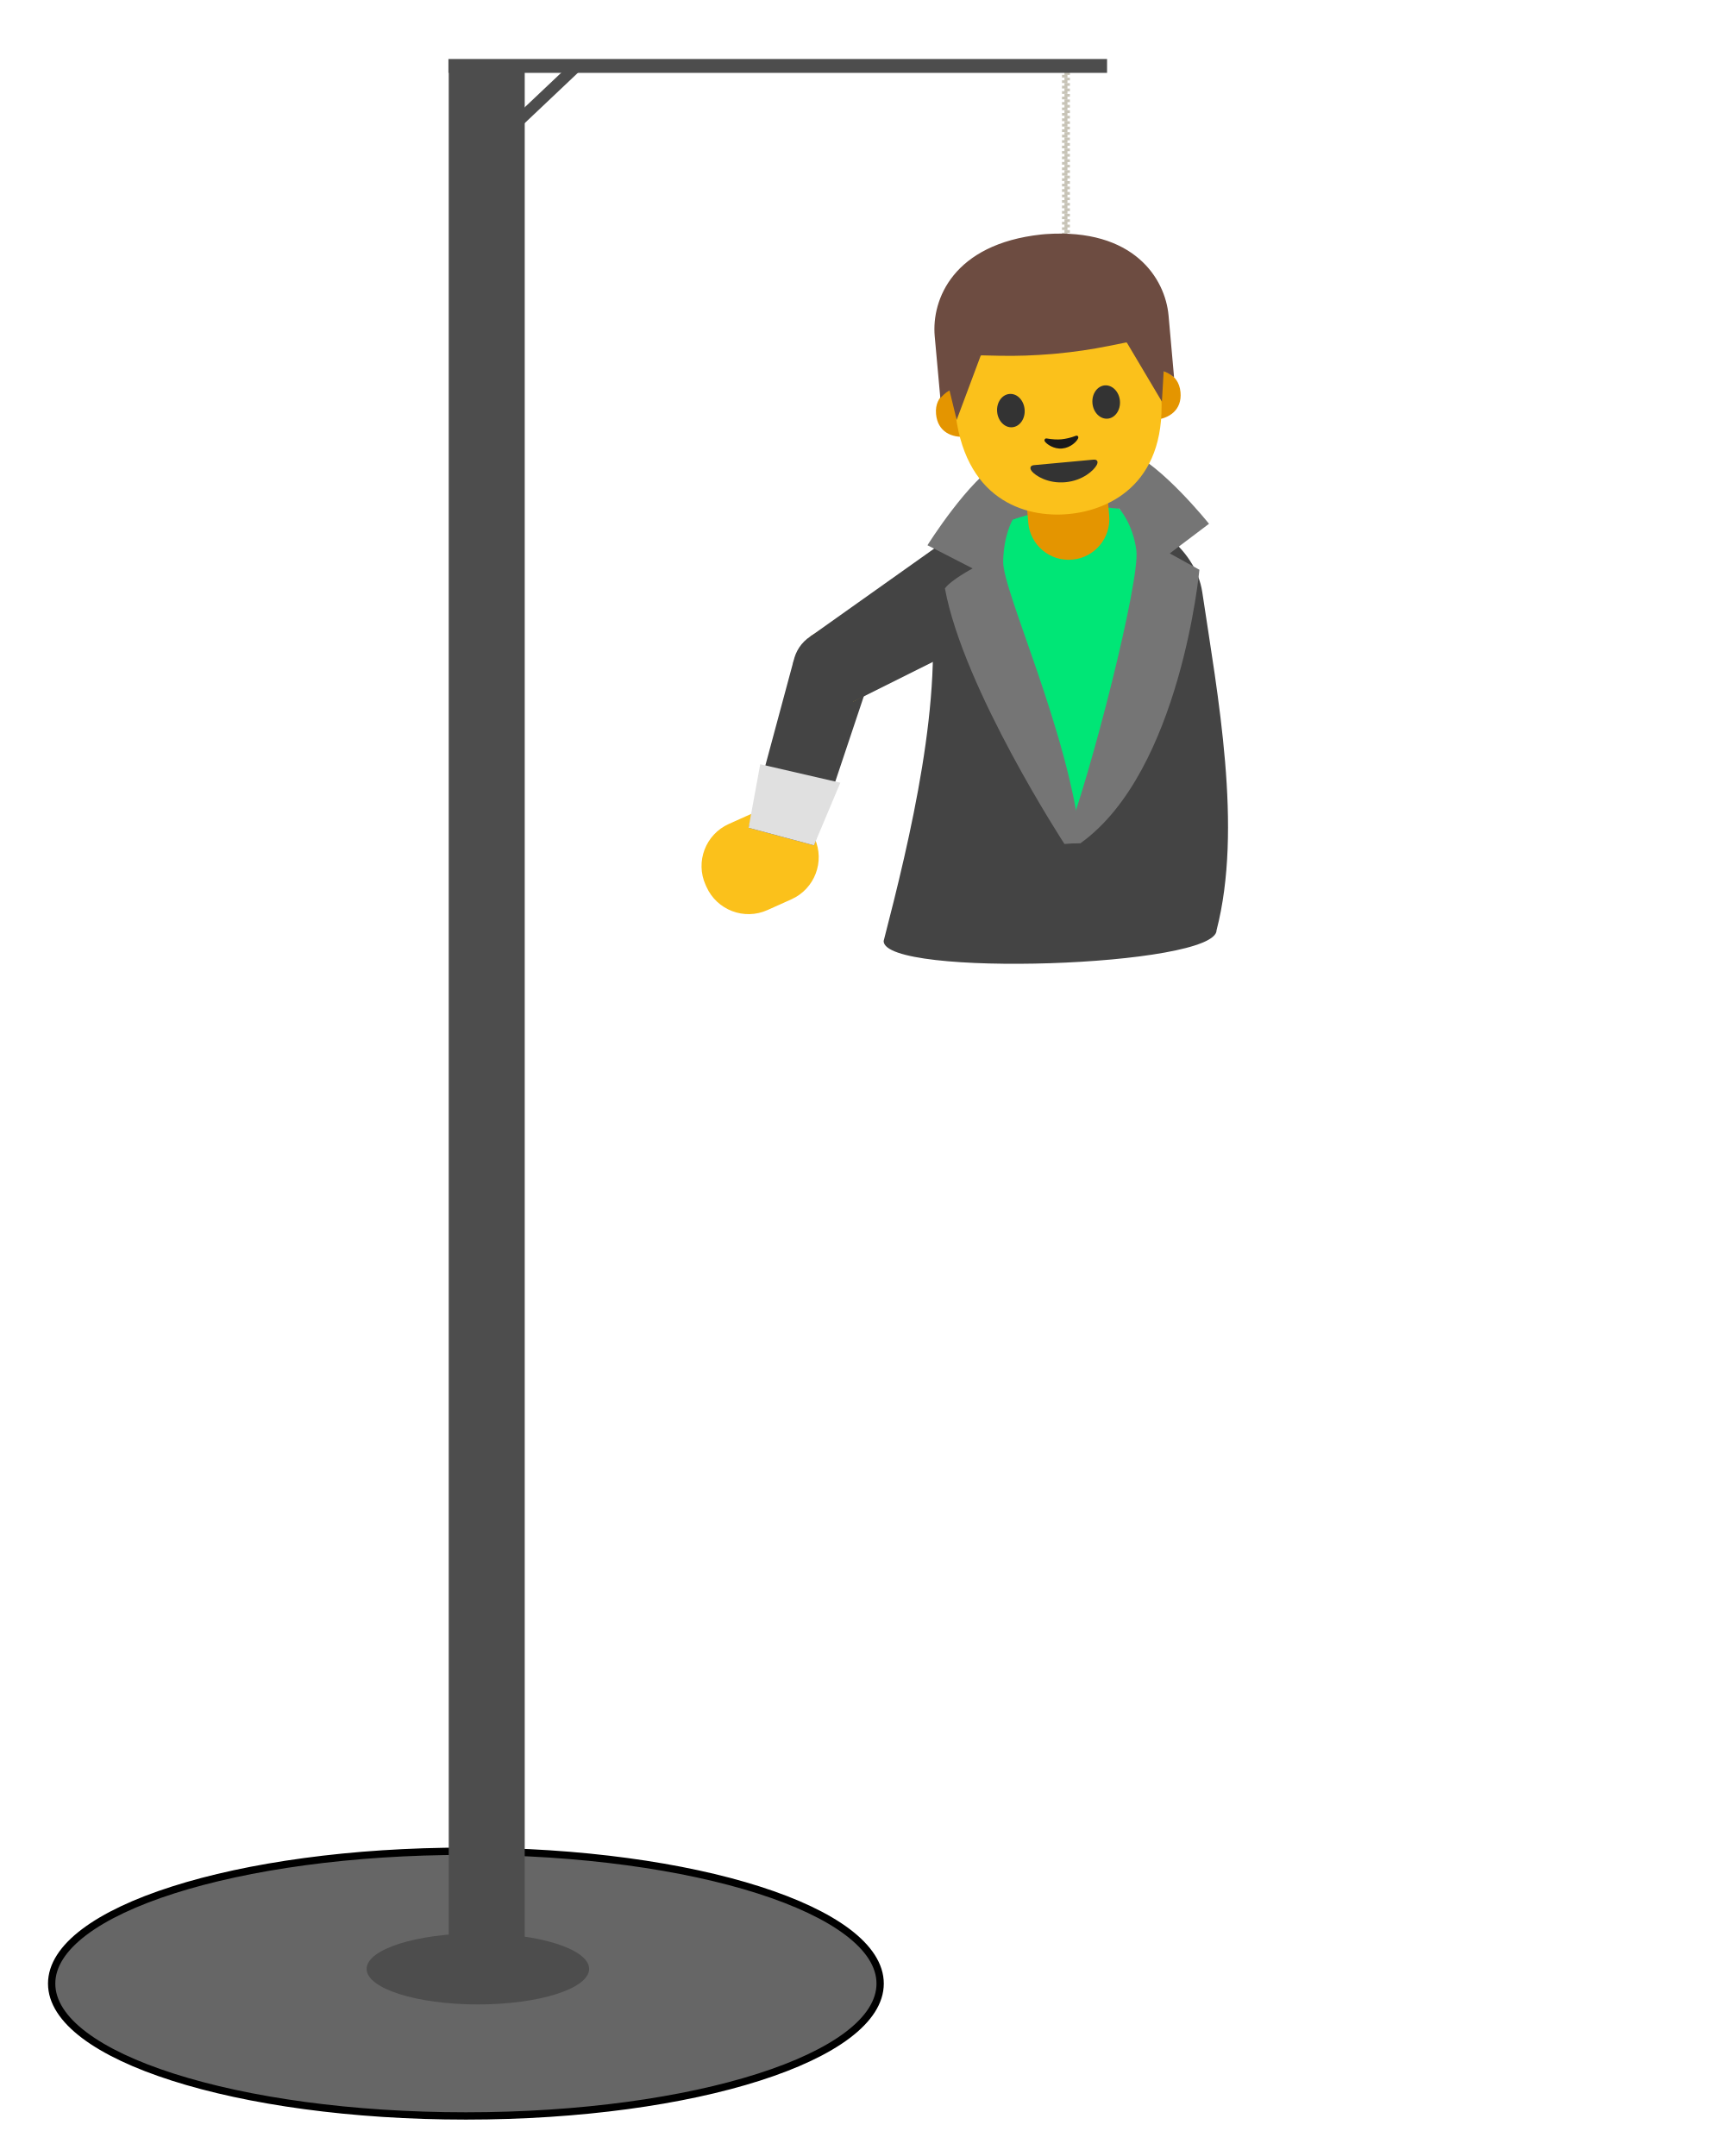
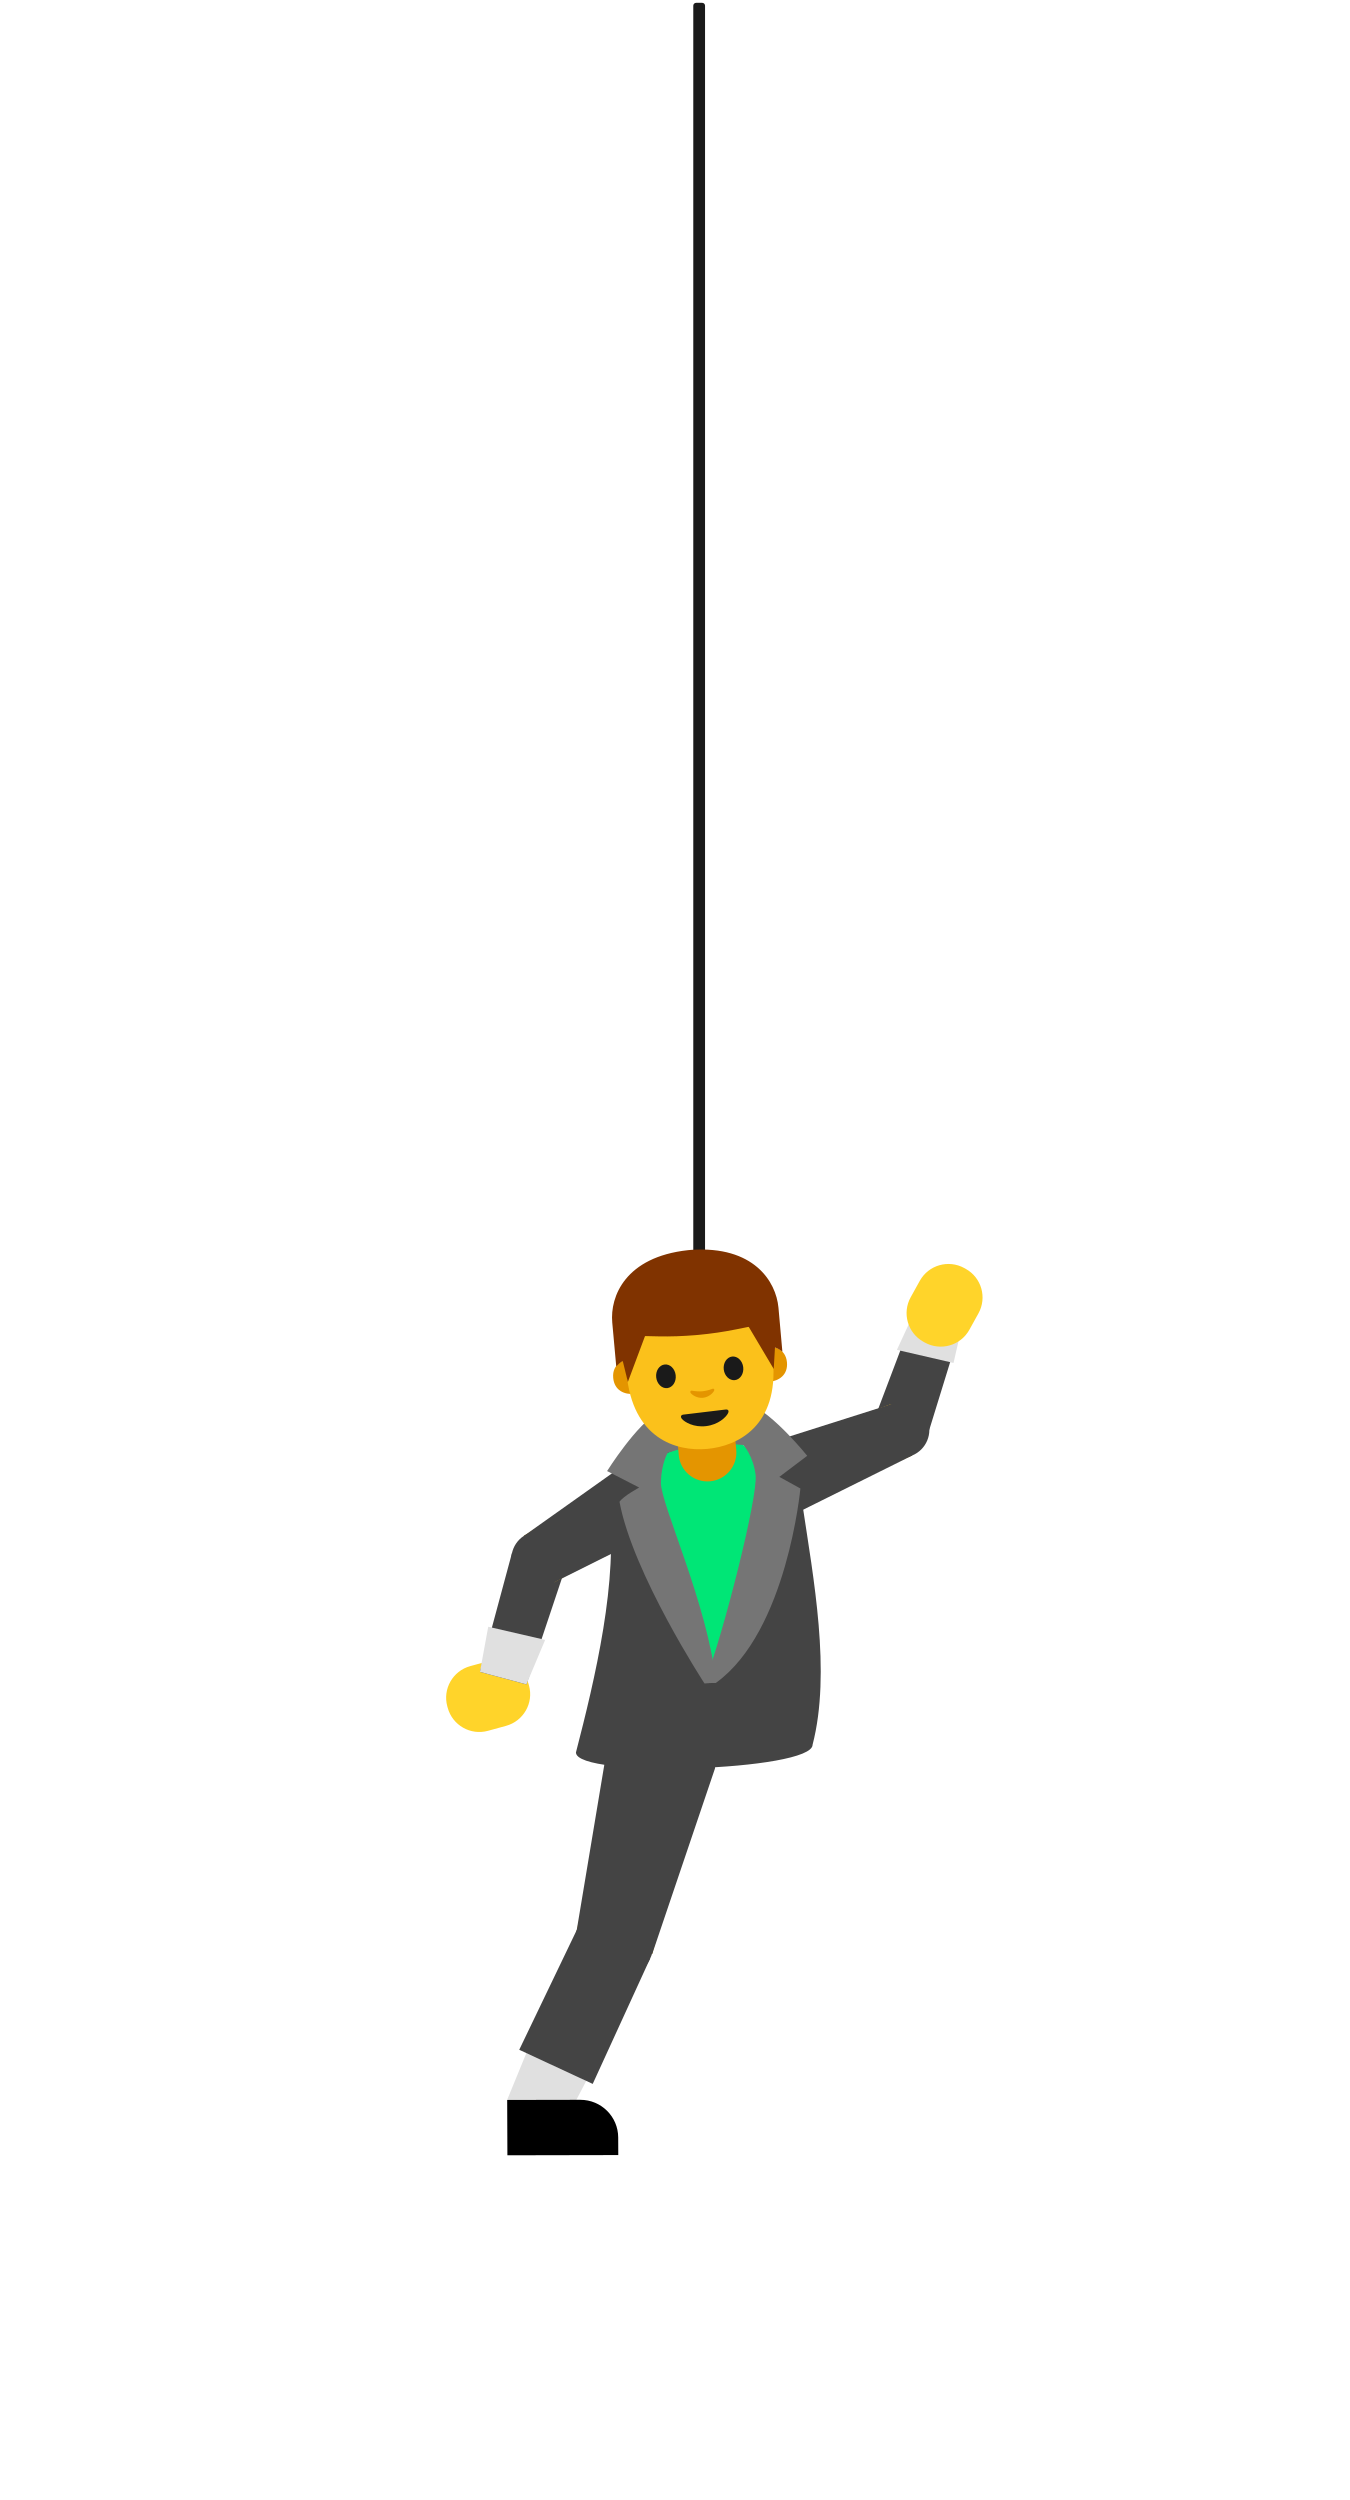
- <svg xmlns="http://www.w3.org/2000/svg" width="400" height="500" viewBox="0 0 105.833 132.292" version="1.1" id="svg1" xml:space="preserve">
+ <svg xmlns="http://www.w3.org/2000/svg" width="257.873" height="477.879" viewBox="0 0 68.229 126.439" version="1.1" id="svg1" xml:space="preserve">
  <defs id="defs1" />
-   <g id="layer1">
-     <ellipse style="fill:#666666;stroke:#000000;stroke-width:0.448;stroke-dasharray:none;stroke-opacity:1" id="path1" cx="28.584" cy="121.713" rx="25.415" ry="8.121" />
-     <rect style="fill:#4d4d4d;stroke-width:59.168" id="rect2" width="4.662" height="117.961" x="27.531" y="4.053" ry="0" />
-     <ellipse style="fill:#4d4d4d;stroke-width:10.733" id="path1-1" cx="29.319" cy="120.811" rx="6.825" ry="2.181" />
-     <rect style="fill:none;stroke:#c8c4b7;stroke-width:0.334;stroke-dasharray:0.167, 0.167;stroke-dashoffset:0;stroke-opacity:1" id="rect5" width="0.15" height="14.748" x="65.324" y="4.162" ry="0.06" />
-     <rect style="fill:#4d4d4d;stroke-width:43.973" id="rect3" width="40.409" height="0.851" x="27.512" y="3.62" />
-     <rect style="fill:#4d4d4d;stroke-width:53.578" id="rect4" width="0.706" height="5.039" x="26.907" y="-22.755" transform="rotate(46.58468)" />
-     <ellipse style="fill:none;stroke:#c8c4b7;stroke-width:1.23;stroke-dasharray:0.123, 0.123;stroke-dashoffset:0;stroke-opacity:1" id="path5" cx="65.189" cy="21.672" rx="5.37" ry="2.386" />
-     <g id="g5" transform="matrix(0.6267626,0,0,0.6267626,27.31891,12.28976)">
-       <path fill="#444444" d="m 63.92,30.48 h -9.6 c -4.73,0 -7.6,3.5 -6.95,7.88 1.51,10.12 -1.88,24.18 -4.46,34.16 0,3.6 32.59,2.54 32.59,-1.06 2.58,-9.98 0.11,-22.98 -1.4,-33.1 -0.66,-4.39 -5.46,-7.88 -10.18,-7.88" id="path1-7" />
-       <path fill="#fbc11b" d="m 25.57,67.22 -0.09,-0.2 c -1.02,-2.27 0,-4.94 2.27,-5.96 L 30.11,60 c 2.27,-1.02 4.94,0 5.96,2.27 l 0.09,0.2 c 1.02,2.27 0,4.94 -2.27,5.96 l -2.36,1.06 c -2.27,1.02 -4.94,0 -5.96,-2.27" id="path2" />
-       <path fill="#444444" d="M 36.09,63.15 29.69,61.43 34.11,45.02 41.49,47 Z" id="path3" />
-       <path fill="#fbc11b" d="m 35.73,42.7 4.2,6.38 15.57,-8.71 -4.77,-7.24 z" id="path4" />
-       <circle cx="37.83" cy="45.89" r="3.82" fill="#444444" transform="rotate(-33.361,37.832,45.887)" id="circle4" />
-       <circle cx="53.11" cy="36.75" r="4.33" fill="#fbc11b" transform="rotate(-33.361,53.113,36.752)" id="circle5" />
-       <path fill="#444444" d="m 57.8,33.67 c 1.59,2.41 0.92,5.66 -1.49,7.24 L 39.94,49.08 35.74,42.7 50.56,32.18 a 5.217,5.217 0 0 1 7.24,1.49" id="path5-1" />
-       <path fill="#e0e0e0" d="m 36.09,63.15 -6.4,-1.72 1.14,-6.22 7.84,1.81 z" id="path6" />
-       <path fill="#00e676" d="m 55.37,31.31 4.54,-1.81 h 5.27 l 2.76,2.41 1.12,9.68 -3.48,11.27 -4.17,8.27 L 59.6,56.31 55.5,44.5 53.11,38.32 V 34.8 Z" id="path21" />
-       <path fill="#757575" d="m 55.56,31.24 c 0,0 -0.89,1.42 -0.95,4.11 -0.06,2.93 6.48,16.8 7.6,27.58 L 60.6,63 c 0,0 -9.88,-15.15 -11.69,-25 0.56,-0.81 2.71,-1.96 2.71,-1.96 L 47.2,33.77 c 0,0 4.07,-6.5 7.17,-8.17 1.51,-0.3 4.38,-0.43 4.97,-0.41 l 0.27,4.85 z" id="path22" />
-       <path fill="#757575" d="m 65.97,30.19 c 0,0 1.34,1.44 1.68,4.1 0.37,2.9 -4.41,21.88 -7.05,28.7 l 1.61,-0.07 C 71.99,55.88 73.82,36.17 73.82,36.17 l -2.9,-1.6 3.84,-2.9 c 0,0 -4.68,-5.84 -7.93,-7.1 -1.53,-0.1 -4.4,0.14 -4.98,0.23 l 0.33,5.06 z" id="path23" />
-       <path fill="#e49500" d="m 61.38,35.18 c -2.19,0.2 -4.12,-1.42 -4.31,-3.6 l -0.3,-3.38 7.92,-0.71 0.3,3.38 c 0.19,2.18 -1.43,4.12 -3.61,4.31 m 8.53,-18.54 c 0,0 1.88,0.16 2.06,2.15 0.16,1.76 -1.13,2.58 -2.48,2.7 l -0.43,-4.77 z m -20.22,1.81 c 0,0 -1.83,0.49 -1.65,2.48 0.16,1.76 1.57,2.34 2.92,2.21 l -0.43,-4.77 z" id="path24" />
-       <path fill="#fbc11b" d="m 58.63,4.47 c -7.99,0.72 -9.53,7.1 -8.75,15.8 0.81,9.02 6.82,10.84 11.1,10.45 4.22,-0.38 9.88,-3.17 9.06,-12.26 C 69.26,9.76 66.62,3.75 58.63,4.47" id="path25" />
-       <path fill="#c07b47" d="m 63.46,25.39 c -0.41,0.04 -2.92,0.27 -2.92,0.27 0,0 -2.51,0.23 -2.92,0.27 -0.33,0.03 -0.46,0.27 -0.21,0.59 0.35,0.44 1.59,1.24 3.3,1.08 1.71,-0.16 2.78,-1.17 3.05,-1.67 0.2,-0.36 0.04,-0.57 -0.3,-0.54 m -6.75,-4.92 c 0.08,0.9 -0.46,1.68 -1.2,1.75 -0.74,0.07 -1.41,-0.61 -1.49,-1.51 -0.08,-0.9 0.46,-1.68 1.2,-1.75 0.75,-0.07 1.41,0.61 1.49,1.51 m 6.64,-0.6 c 0.08,0.9 0.75,1.57 1.49,1.51 0.74,-0.07 1.28,-0.85 1.2,-1.75 -0.08,-0.9 -0.75,-1.57 -1.49,-1.51 -0.74,0.07 -1.28,0.85 -1.2,1.75" id="path26" style="fill:#333333" />
-       <path fill="#e49500" d="m 61.71,23.06 c -0.48,0.19 -0.99,0.3 -1.39,0.34 -0.4,0.04 -0.92,0.01 -1.43,-0.08 -0.22,-0.04 -0.28,0.17 -0.2,0.29 0.18,0.26 0.87,0.77 1.7,0.69 0.84,-0.08 1.42,-0.69 1.55,-0.98 0.08,-0.14 -0.02,-0.34 -0.23,-0.26" id="path27" style="fill:#1a1a1a" />
-       <path fill="#6d4c41" d="m 58.77,3.31 c 0,0 -0.16,0.01 -0.22,0.02 -0.07,0.01 -0.22,0.02 -0.22,0.02 -8.61,0.94 -10.74,6.36 -10.42,9.96 0.31,3.5 0.55,6.06 0.55,6.06 0,0 0.12,-0.15 0.36,-0.37 0.25,-0.23 0.54,-0.38 0.54,-0.38 l 0.7,2.88 2.34,-6.26 c 0.01,-0.04 0.05,-0.06 0.09,-0.06 l 1.72,0.04 c 1.73,0.04 3.46,-0.03 5.18,-0.17 0.07,-0.01 0.15,-0.02 0.22,-0.02 0.07,-0.01 0.15,-0.01 0.22,-0.02 1.72,-0.16 3.43,-0.41 5.12,-0.75 l 1.69,-0.34 c 0.04,-0.01 0.08,0.01 0.1,0.05 l 3.41,5.74 0.17,-2.96 c 0,0 0.31,0.09 0.6,0.28 0.27,0.17 0.42,0.3 0.42,0.3 L 70.8,11.27 C 70.47,7.66 67.4,2.71 58.77,3.31" id="path28" />
-     </g>
+   <rect style="fill:#1a1a1a;stroke-width:0.811;stroke-dasharray:0.171, 0.171" id="rect1" width="0.595" height="64.845" x="35.063" y="0.143" ry="0.144" />
+   <g id="g1" transform="matrix(0.3672409,0,0,0.3672409,-5.699673,71.53319)">
+     <path fill="#444444" d="m 115.848,4.516 h -9.6 c -4.73,0 -7.6,3.5 -6.95,7.88 1.51,10.12 -1.88,24.18 -4.46,34.16 0,3.6 32.59,2.54 32.59,-1.06 2.58,-9.98 0.11,-22.98 -1.4,-33.1 -0.66,-4.39 -5.46,-7.88 -10.18,-7.88" id="path1" />
+     <path fill="#fbc11b" d="M 77.18,40.421 77.122,40.21 c -0.66,-2.4 0.758,-4.881 3.158,-5.541 l 2.495,-0.685 c 2.4,-0.66 4.881,0.758 5.541,3.158 l 0.058,0.211 c 0.66,2.4 -0.758,4.881 -3.158,5.541 l -2.495,0.685 c -2.4,0.66 -4.881,-0.758 -5.541,-3.158" id="path2" style="fill:#ffd42a" />
+     <path fill="#444444" d="m 88.018,37.186 -6.4,-1.72 4.42,-16.41 7.38,1.98 z" id="path3" />
+     <path fill="#fbc11b" d="m 87.658,16.736 4.2,6.38 15.57,-8.71 -4.77,-7.24 z" id="path4" />
+     <circle cx="64.011" cy="66.003" r="3.82" fill="#444444" transform="rotate(-33.361)" id="circle4" />
+     <circle cx="81.797" cy="66.772" r="4.33" fill="#fbc11b" transform="rotate(-33.361)" id="circle5" />
+     <path fill="#444444" d="m 109.728,7.706 c 1.59,2.41 0.92,5.66 -1.49,7.24 l -16.37,8.17 -4.2,-6.38 14.82,-10.52 a 5.217,5.217 0 0 1 7.24,1.49" id="path5" />
+     <path fill="#e0e0e0" d="m 88.018,37.186 -6.4,-1.72 1.14,-6.22 7.84,1.81 z" id="path6" />
+     <path fill="#444444" d="m 141.848,-14.964 6.41,1.66 -4.76,15.43 -7.4,-1.91 z" id="path7" />
+     <path fill="#fbc11b" d="m 141.138,5.656 -2.9,-7.07 -16.8,6.24 3.29,8.02 z" id="path8" />
+     <circle cx="128.462" cy="54.911" r="3.82" fill="#444444" transform="rotate(-22.271)" id="circle8" />
+     <circle cx="110.556" cy="54.827" r="4.33" fill="#fbc11b" transform="rotate(-22.271)" id="circle9" />
+     <path fill="#444444" d="m 117.898,10.966 c -1.09,-2.67 0.18,-5.73 2.86,-6.82 l 17.49,-5.55 2.9,7.07 -16.42,8.16 c -2.68,1.09 -5.74,-0.19 -6.83,-2.86" id="path9" />
+     <path fill="#e0e0e0" d="m 141.858,-14.974 6.41,1.64 -1.43,6.25 -7.8,-1.8 z" id="path10" />
+     <path fill="#fbc11b" d="m 94.828,71.686 10.5,2.64 7.45,-25.74 -12.36,-3.1 z" id="path11" />
+     <circle cx="88.847" cy="86.123" r="5.41" fill="#444444" transform="rotate(-8.15)" id="circle11" />
+     <path fill="#e0e0e0" d="m 88.188,87.526 8.34,3.74 -3.41,6.55 -7.73,-3.47 z" id="path12" />
+     <path fill="#444444" d="m 108.468,39.556 c 4.06,1.02 6.53,5.14 5.51,9.2 h 0.01 l -8.65,25.56 -10.5,-2.64 4.44,-26.62 c 1.01,-4.05 5.13,-6.52 9.19,-5.5" id="path13" />
+     <path fill="#444444" d="m 87.028,87.506 10.12,4.7 7.87,-17.19 -9.87,-4.42 z" id="path14" />
+     <path d="m 85.398,102.036 15.27,-0.03 -0.01,-2.42 a 5.205,5.205 0 0 0 -5.22,-5.19 l -10.07,0.02 z" id="path15" />
+     <path fill="#00e676" d="m 107.298,5.346 4.54,-1.81 h 5.27 l 2.76,2.41 1.12,9.68 -3.48,11.27 -4.17,8.27 -1.81,-4.82 -4.1,-11.81 -2.39,-6.18 V 8.836 Z" id="path21" />
+     <path fill="#757575" d="m 107.488,5.276 c 0,0 -0.89,1.42 -0.95,4.11 -0.06,2.93 6.48,16.8 7.6,27.58 l -1.61,0.07 c 0,0 -9.88,-15.15 -11.69,-25 0.56,-0.81 2.71,-1.96 2.71,-1.96 L 99.128,7.806 c 0,0 4.07,-6.5 7.17,-8.17 1.51,-0.3 4.38,-0.43 4.97,-0.41 l 0.27,4.85 z" id="path22" />
+     <path fill="#757575" d="m 117.898,4.226 c 0,0 1.34,1.44 1.68,4.1 0.37,2.9 -4.41,21.88 -7.05,28.7 l 1.61,-0.07 c 9.78,-7.04 11.61,-26.75 11.61,-26.75 l -2.9,-1.6 3.84,-2.9 c 0,0 -4.68,-5.84 -7.93,-7.1 -1.53,-0.1 -4.4,0.14 -4.98,0.23 l 0.33,5.06 z" id="path23" />
+     <path fill="#e49500" d="m 113.308,9.216 c -2.19,0.2 -4.12,-1.42 -4.31,-3.6 l -0.3,-3.38 7.92,-0.71 0.3,3.38 c 0.19,2.18 -1.43,4.12 -3.61,4.31 m 8.53,-18.54 c 0,0 1.88,0.16 2.06,2.15 0.16,1.76 -1.13,2.58 -2.48,2.7 l -0.43,-4.77 z m -20.22,1.81 c 0,0 -1.83,0.49 -1.65,2.48 0.16,1.76 1.57,2.34 2.92,2.21 l -0.43,-4.77 z" id="path24" />
+     <path fill="#fbc11b" d="m 110.558,-21.494 c -7.99,0.72 -9.53,7.1 -8.75,15.8 0.81,9.02 6.82,10.84 11.1,10.45 4.22,-0.38 9.88,-3.17 9.06,-12.26 -0.78,-8.7 -3.42,-14.71 -11.41,-13.99" id="path25" />
+     <path fill="#c07b47" d="m 115.456,-0.669 c -0.409,0.051 -2.911,0.35 -2.911,0.35 0,0 -2.503,0.299 -2.911,0.35 -0.329,0.039 -0.452,0.283 -0.194,0.596 0.362,0.43 1.624,1.196 3.328,0.989 1.705,-0.207 2.747,-1.246 3.003,-1.753 0.19,-0.365 0.024,-0.571 -0.315,-0.532 m -6.883,-4.732 c 0.105,0.897 -0.414,1.692 -1.151,1.782 -0.738,0.09 -1.426,-0.571 -1.531,-1.468 -0.105,-0.897 0.414,-1.692 1.151,-1.782 0.748,-0.091 1.426,0.571 1.531,1.468 m 6.621,-0.783 c 0.105,0.897 0.793,1.549 1.531,1.468 0.738,-0.09 1.256,-0.885 1.151,-1.782 -0.105,-0.897 -0.793,-1.549 -1.531,-1.468 -0.738,0.09 -1.256,0.885 -1.151,1.782" id="path26" style="fill:#1a1a1a" />
+     <path fill="#e49500" d="m 113.638,-3.523 c -0.48,0.19 -0.99,0.3 -1.39,0.34 -0.4,0.04 -0.92,0.01 -1.43,-0.08 -0.22,-0.04 -0.28,0.17 -0.2,0.29 0.18,0.26 0.87,0.77 1.7,0.69 0.84,-0.08 1.42,-0.69 1.55,-0.98 0.08,-0.14 -0.02,-0.34 -0.23,-0.26" id="path27" />
+     <path fill="#6d4c41" d="m 110.698,-22.654 c 0,0 -0.16,0.01 -0.22,0.02 -0.07,0.01 -0.22,0.02 -0.22,0.02 -8.61,0.94 -10.74,6.36 -10.42,9.96 0.31,3.5 0.55,6.06 0.55,6.06 0,0 0.12,-0.15 0.36,-0.37 0.25,-0.23 0.54,-0.38 0.54,-0.38 l 0.7,2.88 2.34,-6.26 c 0.01,-0.04 0.05,-0.06 0.09,-0.06 l 1.72,0.04 c 1.73,0.04 3.46,-0.03 5.18,-0.17 0.07,-0.01 0.15,-0.02 0.22,-0.02 0.07,-0.01 0.15,-0.01 0.22,-0.02 1.72,-0.16 3.43,-0.41 5.12,-0.75 l 1.69,-0.34 c 0.04,-0.01 0.08,0.01 0.1,0.05 l 3.41,5.74 0.17,-2.96 c 0,0 0.31,0.09 0.6,0.28 0.27,0.17 0.42,0.3 0.42,0.3 l -0.54,-6.06 c -0.33,-3.61 -3.4,-8.56 -12.03,-7.96" id="path28" style="fill:#803300" />
+     <path fill="#fbc11b" d="m 142.885,-9.894 -0.192,-0.106 c -2.177,-1.206 -2.961,-3.954 -1.755,-6.131 l 1.254,-2.263 c 1.206,-2.177 3.954,-2.961 6.131,-1.755 l 0.192,0.106 c 2.177,1.206 2.961,3.954 1.755,6.131 l -1.254,2.263 c -1.206,2.177 -3.954,2.961 -6.131,1.755" id="path2-2" style="fill:#ffd42a" />
  </g>
</svg>
